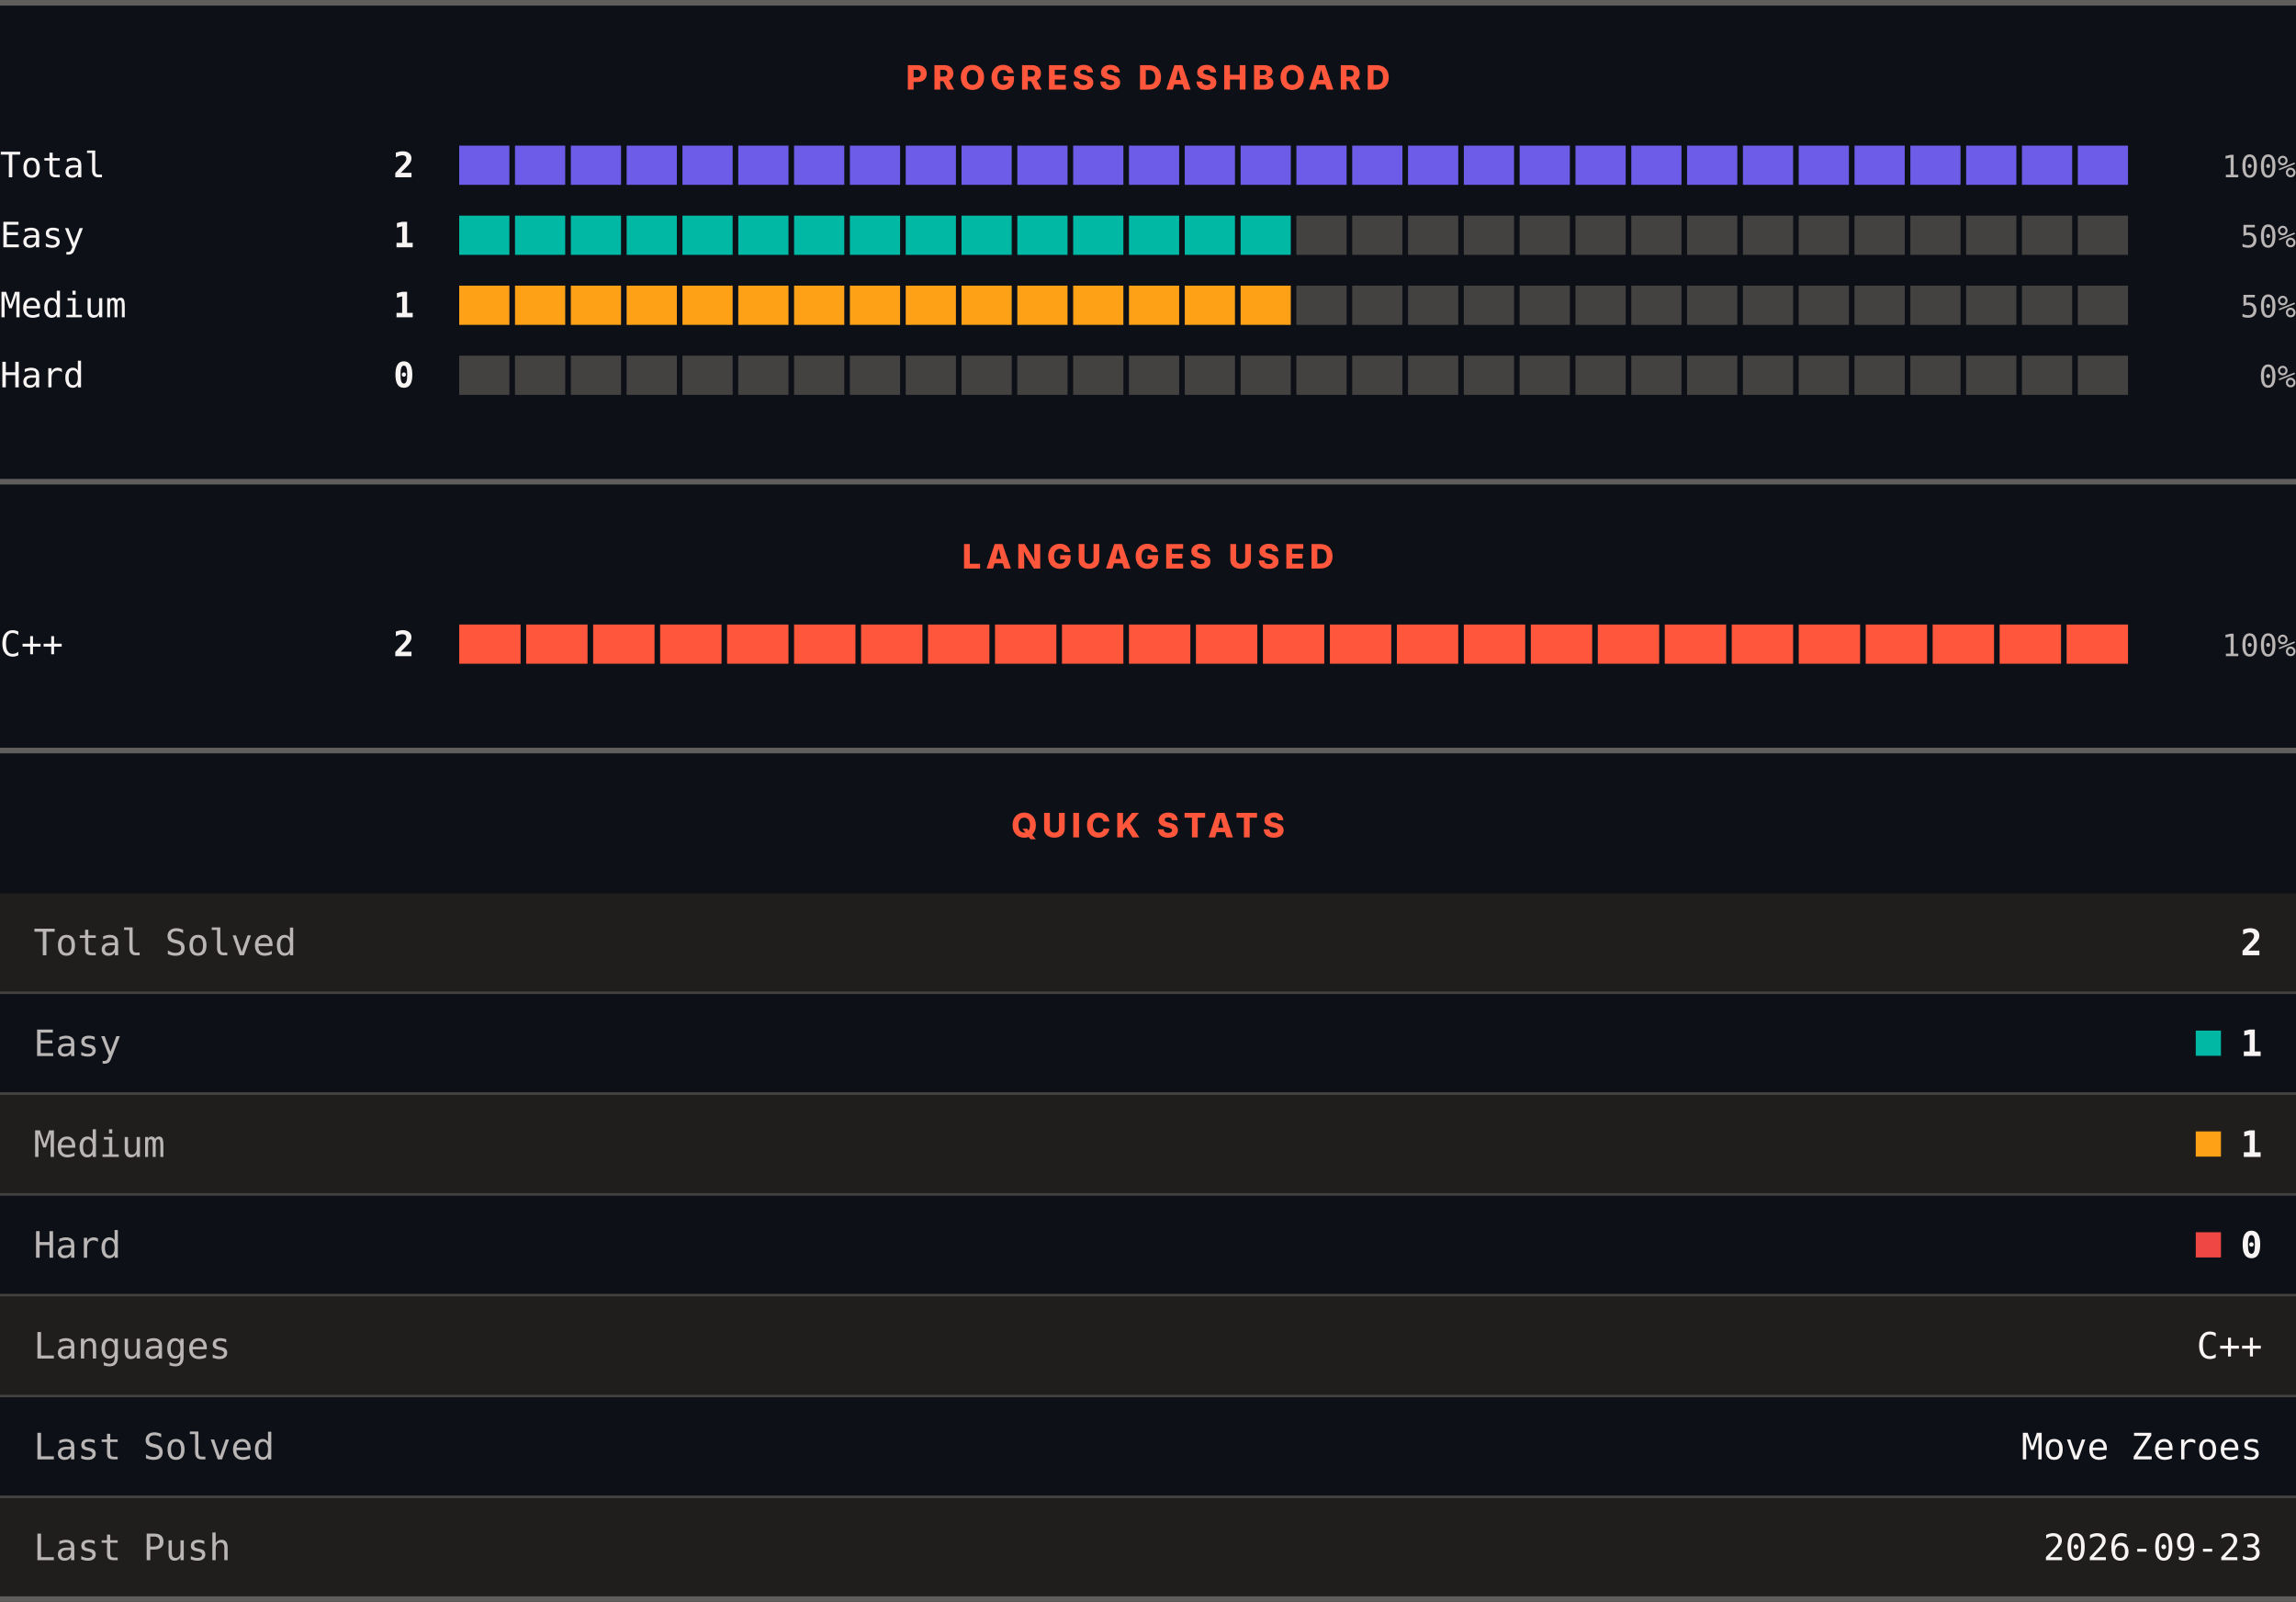
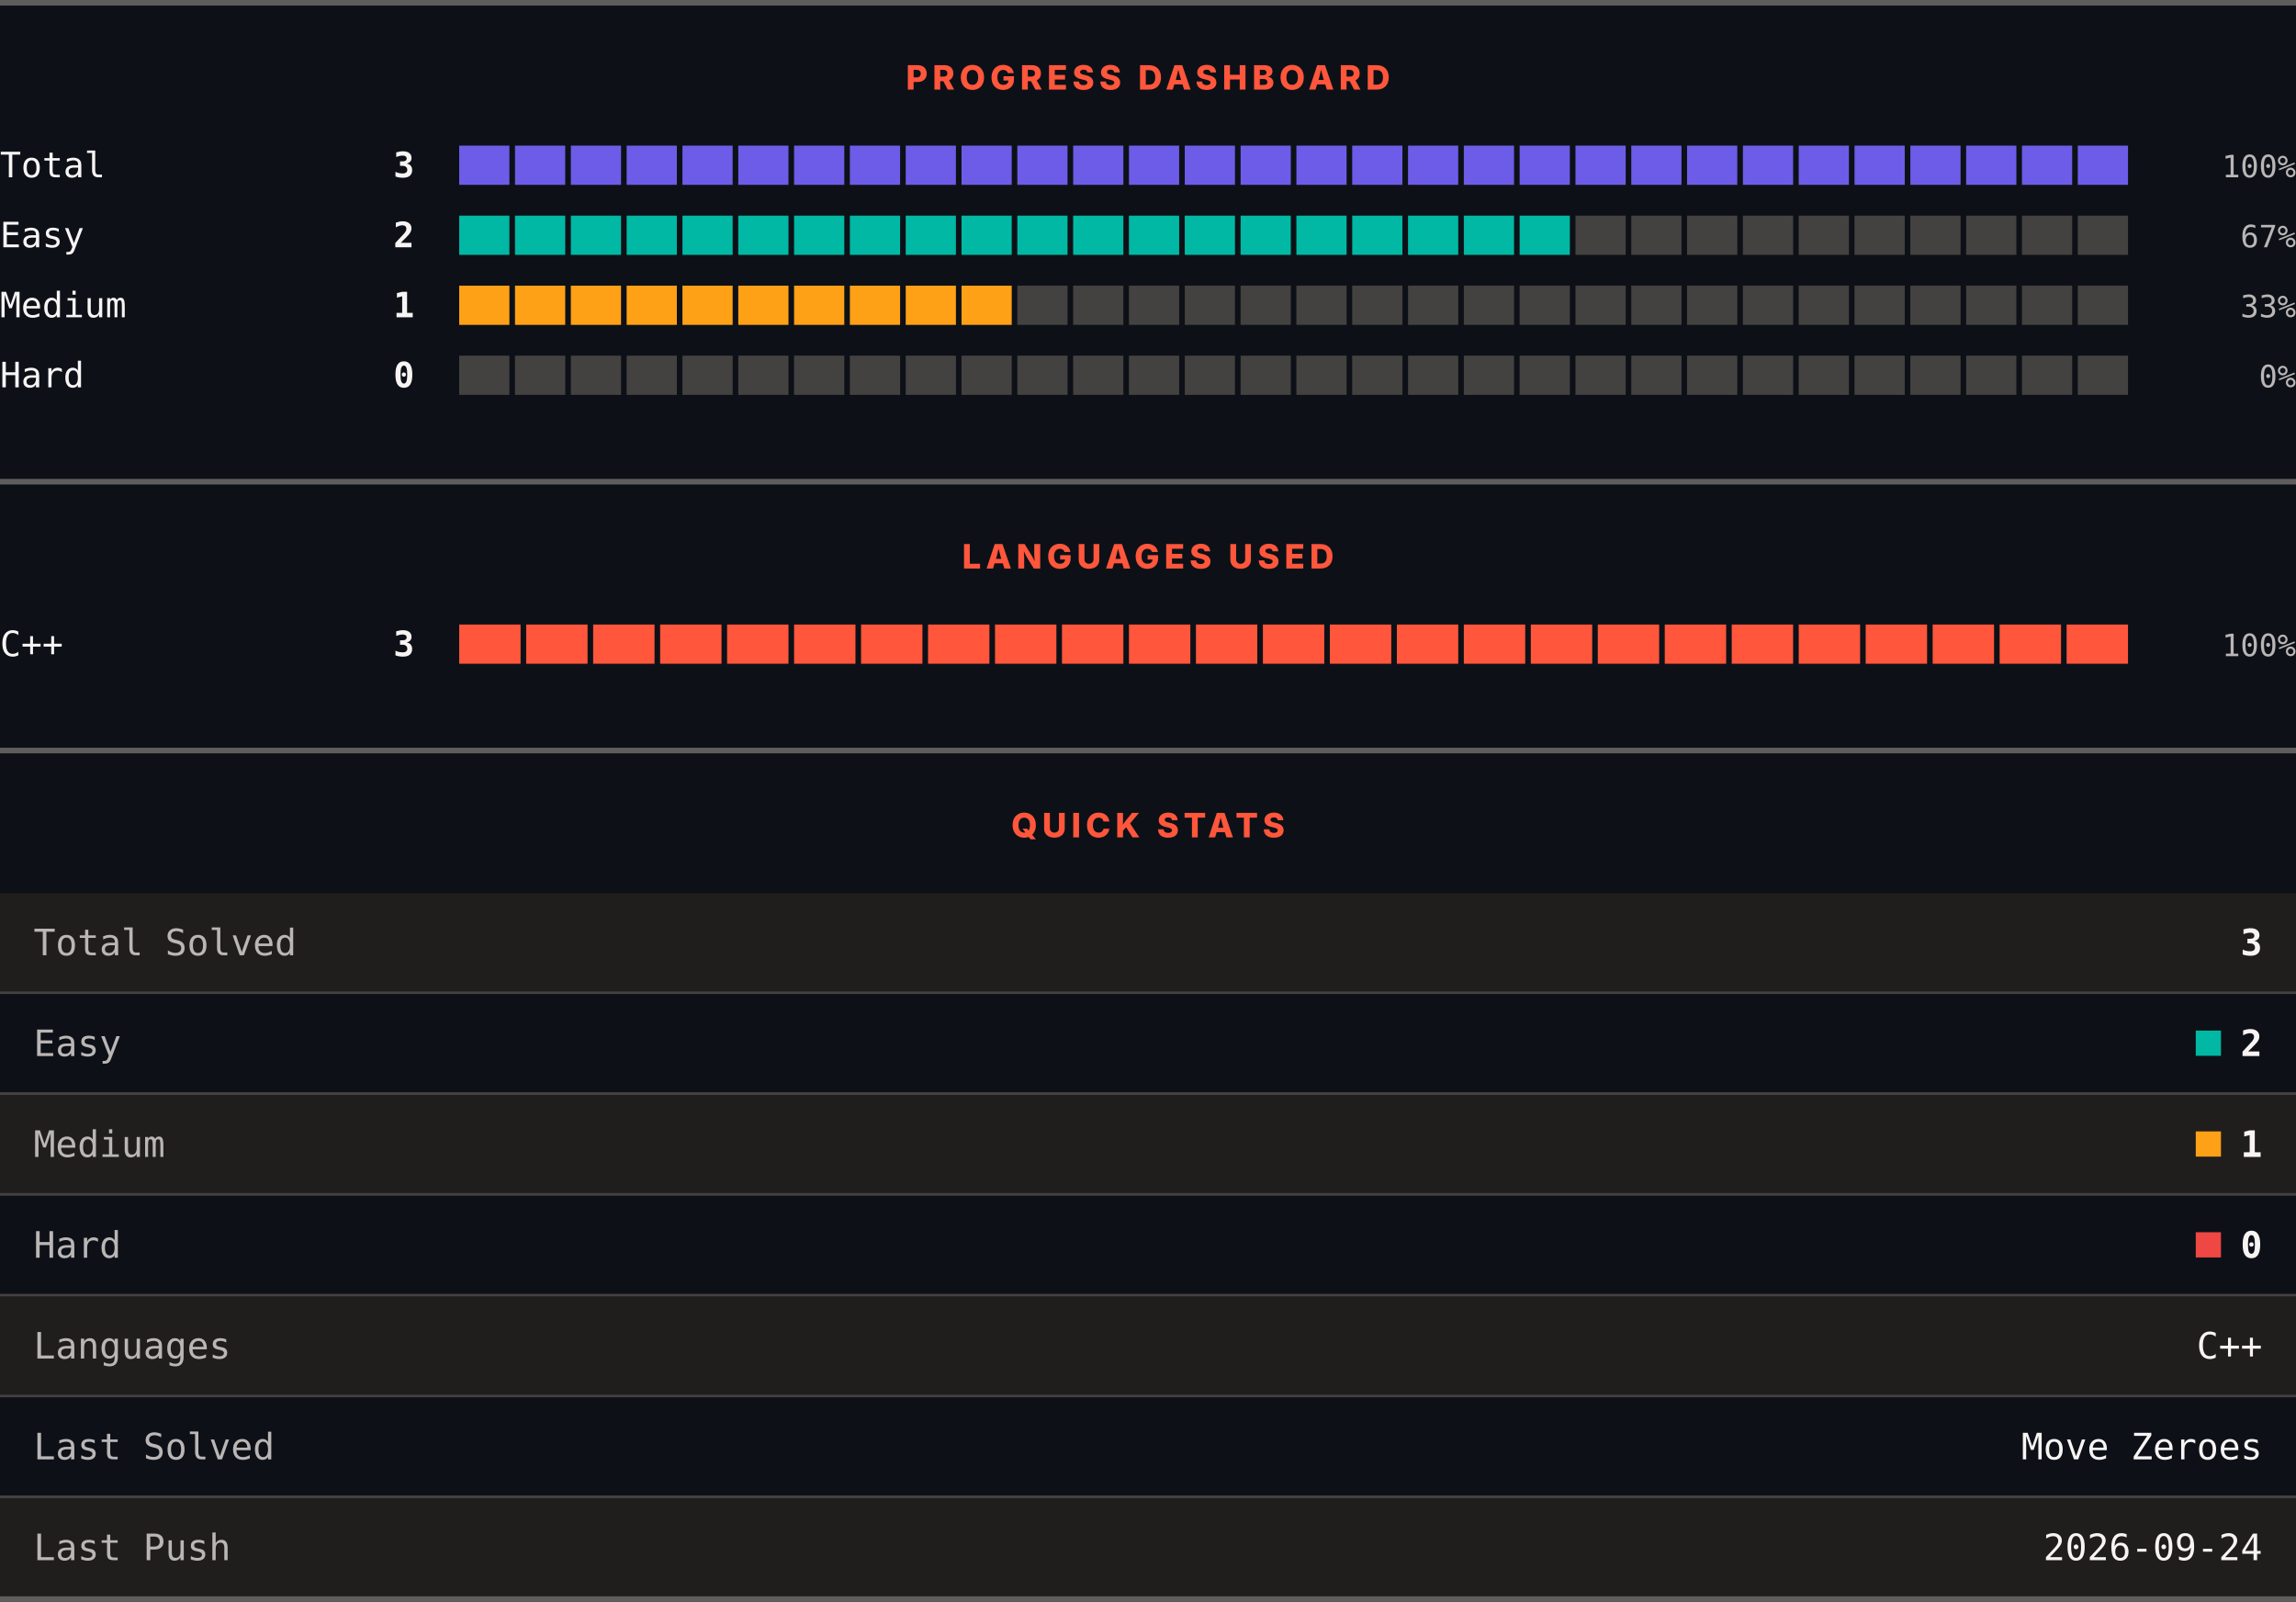
<svg xmlns="http://www.w3.org/2000/svg" width="820" height="572" viewBox="0 0 820 572" role="img" aria-label="LeetCode progress, languages and quick stats">
  <rect width="820" height="572" fill="#0d1117" />
  <rect x="0" y="0" width="820" height="2" fill="#605d5d" />
  <text x="410" y="32" text-anchor="middle" font-family="Archivo, system-ui, -apple-system, Segoe UI, sans-serif" font-size="12" font-weight="800" letter-spacing="1.68" fill="#ff563c">PROGRESS DASHBOARD</text>
  <text x="0" y="63.3" font-family="ui-monospace, SFMono-Regular, Menlo, Consolas, monospace" font-size="12.5" fill="#f8f4f4">Total</text>
-   <text x="148" y="63.3" text-anchor="end" font-family="ui-monospace, SFMono-Regular, Menlo, Consolas, monospace" font-size="12.5" font-weight="700" fill="#f8f4f4">2</text>
+   <text x="148" y="63.3" text-anchor="end" font-family="ui-monospace, SFMono-Regular, Menlo, Consolas, monospace" font-size="12.5" font-weight="700" fill="#f8f4f4">3</text>
  <rect x="164.00" y="52" width="17.93" height="14" fill="#6c5ce7" />
  <rect x="183.93" y="52" width="17.93" height="14" fill="#6c5ce7" />
  <rect x="203.87" y="52" width="17.93" height="14" fill="#6c5ce7" />
  <rect x="223.80" y="52" width="17.93" height="14" fill="#6c5ce7" />
  <rect x="243.73" y="52" width="17.93" height="14" fill="#6c5ce7" />
  <rect x="263.67" y="52" width="17.93" height="14" fill="#6c5ce7" />
  <rect x="283.60" y="52" width="17.93" height="14" fill="#6c5ce7" />
  <rect x="303.53" y="52" width="17.93" height="14" fill="#6c5ce7" />
  <rect x="323.47" y="52" width="17.93" height="14" fill="#6c5ce7" />
  <rect x="343.40" y="52" width="17.93" height="14" fill="#6c5ce7" />
  <rect x="363.33" y="52" width="17.93" height="14" fill="#6c5ce7" />
  <rect x="383.27" y="52" width="17.93" height="14" fill="#6c5ce7" />
  <rect x="403.20" y="52" width="17.93" height="14" fill="#6c5ce7" />
  <rect x="423.13" y="52" width="17.93" height="14" fill="#6c5ce7" />
  <rect x="443.07" y="52" width="17.93" height="14" fill="#6c5ce7" />
  <rect x="463.00" y="52" width="17.93" height="14" fill="#6c5ce7" />
  <rect x="482.93" y="52" width="17.93" height="14" fill="#6c5ce7" />
  <rect x="502.87" y="52" width="17.93" height="14" fill="#6c5ce7" />
  <rect x="522.80" y="52" width="17.93" height="14" fill="#6c5ce7" />
  <rect x="542.73" y="52" width="17.93" height="14" fill="#6c5ce7" />
  <rect x="562.67" y="52" width="17.93" height="14" fill="#6c5ce7" />
  <rect x="582.60" y="52" width="17.93" height="14" fill="#6c5ce7" />
  <rect x="602.53" y="52" width="17.93" height="14" fill="#6c5ce7" />
  <rect x="622.47" y="52" width="17.93" height="14" fill="#6c5ce7" />
  <rect x="642.40" y="52" width="17.93" height="14" fill="#6c5ce7" />
  <rect x="662.33" y="52" width="17.93" height="14" fill="#6c5ce7" />
  <rect x="682.27" y="52" width="17.93" height="14" fill="#6c5ce7" />
  <rect x="702.20" y="52" width="17.93" height="14" fill="#6c5ce7" />
  <rect x="722.13" y="52" width="17.93" height="14" fill="#6c5ce7" />
  <rect x="742.07" y="52" width="17.93" height="14" fill="#6c5ce7" />
  <text x="820" y="63.3" text-anchor="end" font-family="ui-monospace, SFMono-Regular, Menlo, Consolas, monospace" font-size="11" fill="#bab6b6">100%</text>
  <text x="0" y="88.3" font-family="ui-monospace, SFMono-Regular, Menlo, Consolas, monospace" font-size="12.5" fill="#f8f4f4">Easy</text>
-   <text x="148" y="88.3" text-anchor="end" font-family="ui-monospace, SFMono-Regular, Menlo, Consolas, monospace" font-size="12.5" font-weight="700" fill="#f8f4f4">1</text>
+   <text x="148" y="88.3" text-anchor="end" font-family="ui-monospace, SFMono-Regular, Menlo, Consolas, monospace" font-size="12.5" font-weight="700" fill="#f8f4f4">2</text>
  <rect x="164.00" y="77" width="17.93" height="14" fill="#00b8a3" />
  <rect x="183.93" y="77" width="17.93" height="14" fill="#00b8a3" />
  <rect x="203.87" y="77" width="17.93" height="14" fill="#00b8a3" />
  <rect x="223.80" y="77" width="17.93" height="14" fill="#00b8a3" />
  <rect x="243.73" y="77" width="17.93" height="14" fill="#00b8a3" />
  <rect x="263.67" y="77" width="17.93" height="14" fill="#00b8a3" />
  <rect x="283.60" y="77" width="17.93" height="14" fill="#00b8a3" />
  <rect x="303.53" y="77" width="17.93" height="14" fill="#00b8a3" />
  <rect x="323.47" y="77" width="17.93" height="14" fill="#00b8a3" />
  <rect x="343.40" y="77" width="17.93" height="14" fill="#00b8a3" />
  <rect x="363.33" y="77" width="17.93" height="14" fill="#00b8a3" />
  <rect x="383.27" y="77" width="17.93" height="14" fill="#00b8a3" />
  <rect x="403.20" y="77" width="17.93" height="14" fill="#00b8a3" />
  <rect x="423.13" y="77" width="17.93" height="14" fill="#00b8a3" />
  <rect x="443.07" y="77" width="17.93" height="14" fill="#00b8a3" />
-   <rect x="463.00" y="77" width="17.93" height="14" fill="#444141" />
-   <rect x="482.93" y="77" width="17.93" height="14" fill="#444141" />
-   <rect x="502.87" y="77" width="17.93" height="14" fill="#444141" />
-   <rect x="522.80" y="77" width="17.93" height="14" fill="#444141" />
-   <rect x="542.73" y="77" width="17.93" height="14" fill="#444141" />
+   <rect x="463.00" y="77" width="17.93" height="14" fill="#00b8a3" />
+   <rect x="482.93" y="77" width="17.93" height="14" fill="#00b8a3" />
+   <rect x="502.87" y="77" width="17.93" height="14" fill="#00b8a3" />
+   <rect x="522.80" y="77" width="17.93" height="14" fill="#00b8a3" />
+   <rect x="542.73" y="77" width="17.93" height="14" fill="#00b8a3" />
  <rect x="562.67" y="77" width="17.93" height="14" fill="#444141" />
  <rect x="582.60" y="77" width="17.93" height="14" fill="#444141" />
  <rect x="602.53" y="77" width="17.93" height="14" fill="#444141" />
  <rect x="622.47" y="77" width="17.93" height="14" fill="#444141" />
  <rect x="642.40" y="77" width="17.93" height="14" fill="#444141" />
  <rect x="662.33" y="77" width="17.93" height="14" fill="#444141" />
  <rect x="682.27" y="77" width="17.93" height="14" fill="#444141" />
  <rect x="702.20" y="77" width="17.93" height="14" fill="#444141" />
  <rect x="722.13" y="77" width="17.93" height="14" fill="#444141" />
  <rect x="742.07" y="77" width="17.93" height="14" fill="#444141" />
-   <text x="820" y="88.3" text-anchor="end" font-family="ui-monospace, SFMono-Regular, Menlo, Consolas, monospace" font-size="11" fill="#bab6b6">50%</text>
+   <text x="820" y="88.3" text-anchor="end" font-family="ui-monospace, SFMono-Regular, Menlo, Consolas, monospace" font-size="11" fill="#bab6b6">67%</text>
  <text x="0" y="113.3" font-family="ui-monospace, SFMono-Regular, Menlo, Consolas, monospace" font-size="12.5" fill="#f8f4f4">Medium</text>
  <text x="148" y="113.3" text-anchor="end" font-family="ui-monospace, SFMono-Regular, Menlo, Consolas, monospace" font-size="12.5" font-weight="700" fill="#f8f4f4">1</text>
  <rect x="164.00" y="102" width="17.93" height="14" fill="#ffa116" />
  <rect x="183.93" y="102" width="17.93" height="14" fill="#ffa116" />
  <rect x="203.87" y="102" width="17.93" height="14" fill="#ffa116" />
  <rect x="223.80" y="102" width="17.93" height="14" fill="#ffa116" />
  <rect x="243.73" y="102" width="17.93" height="14" fill="#ffa116" />
  <rect x="263.67" y="102" width="17.93" height="14" fill="#ffa116" />
  <rect x="283.60" y="102" width="17.93" height="14" fill="#ffa116" />
  <rect x="303.53" y="102" width="17.93" height="14" fill="#ffa116" />
  <rect x="323.47" y="102" width="17.93" height="14" fill="#ffa116" />
  <rect x="343.40" y="102" width="17.93" height="14" fill="#ffa116" />
-   <rect x="363.33" y="102" width="17.93" height="14" fill="#ffa116" />
-   <rect x="383.27" y="102" width="17.93" height="14" fill="#ffa116" />
-   <rect x="403.20" y="102" width="17.93" height="14" fill="#ffa116" />
-   <rect x="423.13" y="102" width="17.93" height="14" fill="#ffa116" />
-   <rect x="443.07" y="102" width="17.93" height="14" fill="#ffa116" />
+   <rect x="363.33" y="102" width="17.93" height="14" fill="#444141" />
+   <rect x="383.27" y="102" width="17.93" height="14" fill="#444141" />
+   <rect x="403.20" y="102" width="17.93" height="14" fill="#444141" />
+   <rect x="423.13" y="102" width="17.93" height="14" fill="#444141" />
+   <rect x="443.07" y="102" width="17.93" height="14" fill="#444141" />
  <rect x="463.00" y="102" width="17.93" height="14" fill="#444141" />
  <rect x="482.93" y="102" width="17.93" height="14" fill="#444141" />
  <rect x="502.87" y="102" width="17.93" height="14" fill="#444141" />
  <rect x="522.80" y="102" width="17.93" height="14" fill="#444141" />
  <rect x="542.73" y="102" width="17.93" height="14" fill="#444141" />
  <rect x="562.67" y="102" width="17.93" height="14" fill="#444141" />
  <rect x="582.60" y="102" width="17.93" height="14" fill="#444141" />
  <rect x="602.53" y="102" width="17.93" height="14" fill="#444141" />
  <rect x="622.47" y="102" width="17.93" height="14" fill="#444141" />
  <rect x="642.40" y="102" width="17.93" height="14" fill="#444141" />
  <rect x="662.33" y="102" width="17.93" height="14" fill="#444141" />
  <rect x="682.27" y="102" width="17.93" height="14" fill="#444141" />
  <rect x="702.20" y="102" width="17.93" height="14" fill="#444141" />
  <rect x="722.13" y="102" width="17.93" height="14" fill="#444141" />
  <rect x="742.07" y="102" width="17.93" height="14" fill="#444141" />
-   <text x="820" y="113.3" text-anchor="end" font-family="ui-monospace, SFMono-Regular, Menlo, Consolas, monospace" font-size="11" fill="#bab6b6">50%</text>
+   <text x="820" y="113.3" text-anchor="end" font-family="ui-monospace, SFMono-Regular, Menlo, Consolas, monospace" font-size="11" fill="#bab6b6">33%</text>
  <text x="0" y="138.3" font-family="ui-monospace, SFMono-Regular, Menlo, Consolas, monospace" font-size="12.5" fill="#f8f4f4">Hard</text>
  <text x="148" y="138.3" text-anchor="end" font-family="ui-monospace, SFMono-Regular, Menlo, Consolas, monospace" font-size="12.5" font-weight="700" fill="#f8f4f4">0</text>
  <rect x="164.00" y="127" width="17.93" height="14" fill="#444141" />
  <rect x="183.93" y="127" width="17.93" height="14" fill="#444141" />
  <rect x="203.87" y="127" width="17.93" height="14" fill="#444141" />
  <rect x="223.80" y="127" width="17.93" height="14" fill="#444141" />
  <rect x="243.73" y="127" width="17.93" height="14" fill="#444141" />
  <rect x="263.67" y="127" width="17.93" height="14" fill="#444141" />
  <rect x="283.60" y="127" width="17.93" height="14" fill="#444141" />
  <rect x="303.53" y="127" width="17.93" height="14" fill="#444141" />
  <rect x="323.47" y="127" width="17.93" height="14" fill="#444141" />
  <rect x="343.40" y="127" width="17.93" height="14" fill="#444141" />
  <rect x="363.33" y="127" width="17.93" height="14" fill="#444141" />
  <rect x="383.27" y="127" width="17.93" height="14" fill="#444141" />
  <rect x="403.20" y="127" width="17.93" height="14" fill="#444141" />
  <rect x="423.13" y="127" width="17.93" height="14" fill="#444141" />
  <rect x="443.07" y="127" width="17.93" height="14" fill="#444141" />
  <rect x="463.00" y="127" width="17.93" height="14" fill="#444141" />
  <rect x="482.93" y="127" width="17.93" height="14" fill="#444141" />
  <rect x="502.87" y="127" width="17.93" height="14" fill="#444141" />
  <rect x="522.80" y="127" width="17.93" height="14" fill="#444141" />
  <rect x="542.73" y="127" width="17.93" height="14" fill="#444141" />
  <rect x="562.67" y="127" width="17.93" height="14" fill="#444141" />
  <rect x="582.60" y="127" width="17.93" height="14" fill="#444141" />
  <rect x="602.53" y="127" width="17.93" height="14" fill="#444141" />
  <rect x="622.47" y="127" width="17.93" height="14" fill="#444141" />
  <rect x="642.40" y="127" width="17.93" height="14" fill="#444141" />
  <rect x="662.33" y="127" width="17.93" height="14" fill="#444141" />
  <rect x="682.27" y="127" width="17.93" height="14" fill="#444141" />
  <rect x="702.20" y="127" width="17.93" height="14" fill="#444141" />
  <rect x="722.13" y="127" width="17.93" height="14" fill="#444141" />
  <rect x="742.07" y="127" width="17.93" height="14" fill="#444141" />
  <text x="820" y="138.3" text-anchor="end" font-family="ui-monospace, SFMono-Regular, Menlo, Consolas, monospace" font-size="11" fill="#bab6b6">0%</text>
  <rect x="0" y="171" width="820" height="2" fill="#605d5d" />
  <text x="410" y="203" text-anchor="middle" font-family="Archivo, system-ui, -apple-system, Segoe UI, sans-serif" font-size="12" font-weight="800" letter-spacing="1.68" fill="#ff563c">LANGUAGES USED</text>
  <text x="0" y="234.3" font-family="ui-monospace, SFMono-Regular, Menlo, Consolas, monospace" font-size="12.5" fill="#f8f4f4">C++</text>
-   <text x="148" y="234.3" text-anchor="end" font-family="ui-monospace, SFMono-Regular, Menlo, Consolas, monospace" font-size="12.5" font-weight="700" fill="#f8f4f4">2</text>
+   <text x="148" y="234.3" text-anchor="end" font-family="ui-monospace, SFMono-Regular, Menlo, Consolas, monospace" font-size="12.5" font-weight="700" fill="#f8f4f4">3</text>
  <rect x="164.00" y="223" width="21.92" height="14" fill="#ff563c" />
  <rect x="187.92" y="223" width="21.92" height="14" fill="#ff563c" />
  <rect x="211.84" y="223" width="21.92" height="14" fill="#ff563c" />
  <rect x="235.76" y="223" width="21.92" height="14" fill="#ff563c" />
  <rect x="259.68" y="223" width="21.92" height="14" fill="#ff563c" />
  <rect x="283.60" y="223" width="21.92" height="14" fill="#ff563c" />
  <rect x="307.52" y="223" width="21.92" height="14" fill="#ff563c" />
  <rect x="331.44" y="223" width="21.92" height="14" fill="#ff563c" />
  <rect x="355.36" y="223" width="21.92" height="14" fill="#ff563c" />
  <rect x="379.28" y="223" width="21.92" height="14" fill="#ff563c" />
  <rect x="403.20" y="223" width="21.92" height="14" fill="#ff563c" />
  <rect x="427.12" y="223" width="21.92" height="14" fill="#ff563c" />
  <rect x="451.04" y="223" width="21.92" height="14" fill="#ff563c" />
  <rect x="474.96" y="223" width="21.92" height="14" fill="#ff563c" />
  <rect x="498.88" y="223" width="21.92" height="14" fill="#ff563c" />
  <rect x="522.80" y="223" width="21.92" height="14" fill="#ff563c" />
  <rect x="546.72" y="223" width="21.92" height="14" fill="#ff563c" />
  <rect x="570.64" y="223" width="21.92" height="14" fill="#ff563c" />
  <rect x="594.56" y="223" width="21.92" height="14" fill="#ff563c" />
  <rect x="618.48" y="223" width="21.92" height="14" fill="#ff563c" />
  <rect x="642.40" y="223" width="21.92" height="14" fill="#ff563c" />
  <rect x="666.32" y="223" width="21.92" height="14" fill="#ff563c" />
  <rect x="690.24" y="223" width="21.92" height="14" fill="#ff563c" />
  <rect x="714.16" y="223" width="21.92" height="14" fill="#ff563c" />
  <rect x="738.08" y="223" width="21.92" height="14" fill="#ff563c" />
  <text x="820" y="234.3" text-anchor="end" font-family="ui-monospace, SFMono-Regular, Menlo, Consolas, monospace" font-size="11" fill="#bab6b6">100%</text>
  <rect x="0" y="267" width="820" height="2" fill="#605d5d" />
  <text x="410" y="299" text-anchor="middle" font-family="Archivo, system-ui, -apple-system, Segoe UI, sans-serif" font-size="12" font-weight="800" letter-spacing="1.68" fill="#ff563c">QUICK STATS</text>
  <rect x="0" y="319" width="820" height="35" fill="#201e1d" />
  <text x="12" y="341.1" font-family="ui-monospace, SFMono-Regular, Menlo, Consolas, monospace" font-size="13" fill="#bab6b6">Total Solved</text>
-   <text x="808" y="341.1" text-anchor="end" font-family="ui-monospace, SFMono-Regular, Menlo, Consolas, monospace" font-size="13" font-weight="700" fill="#f8f4f4">2</text>
+   <text x="808" y="341.1" text-anchor="end" font-family="ui-monospace, SFMono-Regular, Menlo, Consolas, monospace" font-size="13" font-weight="700" fill="#f8f4f4">3</text>
  <rect x="0" y="354" width="820" height="1" fill="#444141" />
  <rect x="0" y="355" width="820" height="35" fill="#0d1117" />
  <text x="12" y="377.1" font-family="ui-monospace, SFMono-Regular, Menlo, Consolas, monospace" font-size="13" fill="#bab6b6">Easy</text>
  <rect x="784.2" y="368" width="9" height="9" fill="#00b8a3" />
-   <text x="808" y="377.1" text-anchor="end" font-family="ui-monospace, SFMono-Regular, Menlo, Consolas, monospace" font-size="13" font-weight="700" fill="#f8f4f4">1</text>
+   <text x="808" y="377.1" text-anchor="end" font-family="ui-monospace, SFMono-Regular, Menlo, Consolas, monospace" font-size="13" font-weight="700" fill="#f8f4f4">2</text>
  <rect x="0" y="390" width="820" height="1" fill="#444141" />
  <rect x="0" y="391" width="820" height="35" fill="#201e1d" />
  <text x="12" y="413.1" font-family="ui-monospace, SFMono-Regular, Menlo, Consolas, monospace" font-size="13" fill="#bab6b6">Medium</text>
  <rect x="784.2" y="404" width="9" height="9" fill="#ffa116" />
  <text x="808" y="413.1" text-anchor="end" font-family="ui-monospace, SFMono-Regular, Menlo, Consolas, monospace" font-size="13" font-weight="700" fill="#f8f4f4">1</text>
  <rect x="0" y="426" width="820" height="1" fill="#444141" />
  <rect x="0" y="427" width="820" height="35" fill="#0d1117" />
  <text x="12" y="449.1" font-family="ui-monospace, SFMono-Regular, Menlo, Consolas, monospace" font-size="13" fill="#bab6b6">Hard</text>
  <rect x="784.2" y="440" width="9" height="9" fill="#ef4743" />
  <text x="808" y="449.1" text-anchor="end" font-family="ui-monospace, SFMono-Regular, Menlo, Consolas, monospace" font-size="13" font-weight="700" fill="#f8f4f4">0</text>
  <rect x="0" y="462" width="820" height="1" fill="#444141" />
  <rect x="0" y="463" width="820" height="35" fill="#201e1d" />
  <text x="12" y="485.1" font-family="ui-monospace, SFMono-Regular, Menlo, Consolas, monospace" font-size="13" fill="#bab6b6">Languages</text>
  <text x="808" y="485.1" text-anchor="end" font-family="ui-monospace, SFMono-Regular, Menlo, Consolas, monospace" font-size="13" fill="#f8f4f4">C++</text>
  <rect x="0" y="498" width="820" height="1" fill="#444141" />
  <rect x="0" y="499" width="820" height="35" fill="#0d1117" />
  <text x="12" y="521.1" font-family="ui-monospace, SFMono-Regular, Menlo, Consolas, monospace" font-size="13" fill="#bab6b6">Last Solved</text>
  <text x="808" y="521.1" text-anchor="end" font-family="ui-monospace, SFMono-Regular, Menlo, Consolas, monospace" font-size="13" fill="#f8f4f4">Move Zeroes</text>
  <rect x="0" y="534" width="820" height="1" fill="#444141" />
  <rect x="0" y="535" width="820" height="35" fill="#201e1d" />
  <text x="12" y="557.1" font-family="ui-monospace, SFMono-Regular, Menlo, Consolas, monospace" font-size="13" fill="#bab6b6">Last Push</text>
-   <text x="808" y="557.1" text-anchor="end" font-family="ui-monospace, SFMono-Regular, Menlo, Consolas, monospace" font-size="13" fill="#f8f4f4">2026-09-23</text>
+   <text x="808" y="557.1" text-anchor="end" font-family="ui-monospace, SFMono-Regular, Menlo, Consolas, monospace" font-size="13" fill="#f8f4f4">2026-09-24</text>
  <rect x="0" y="570" width="820" height="2" fill="#605d5d" />
</svg>
